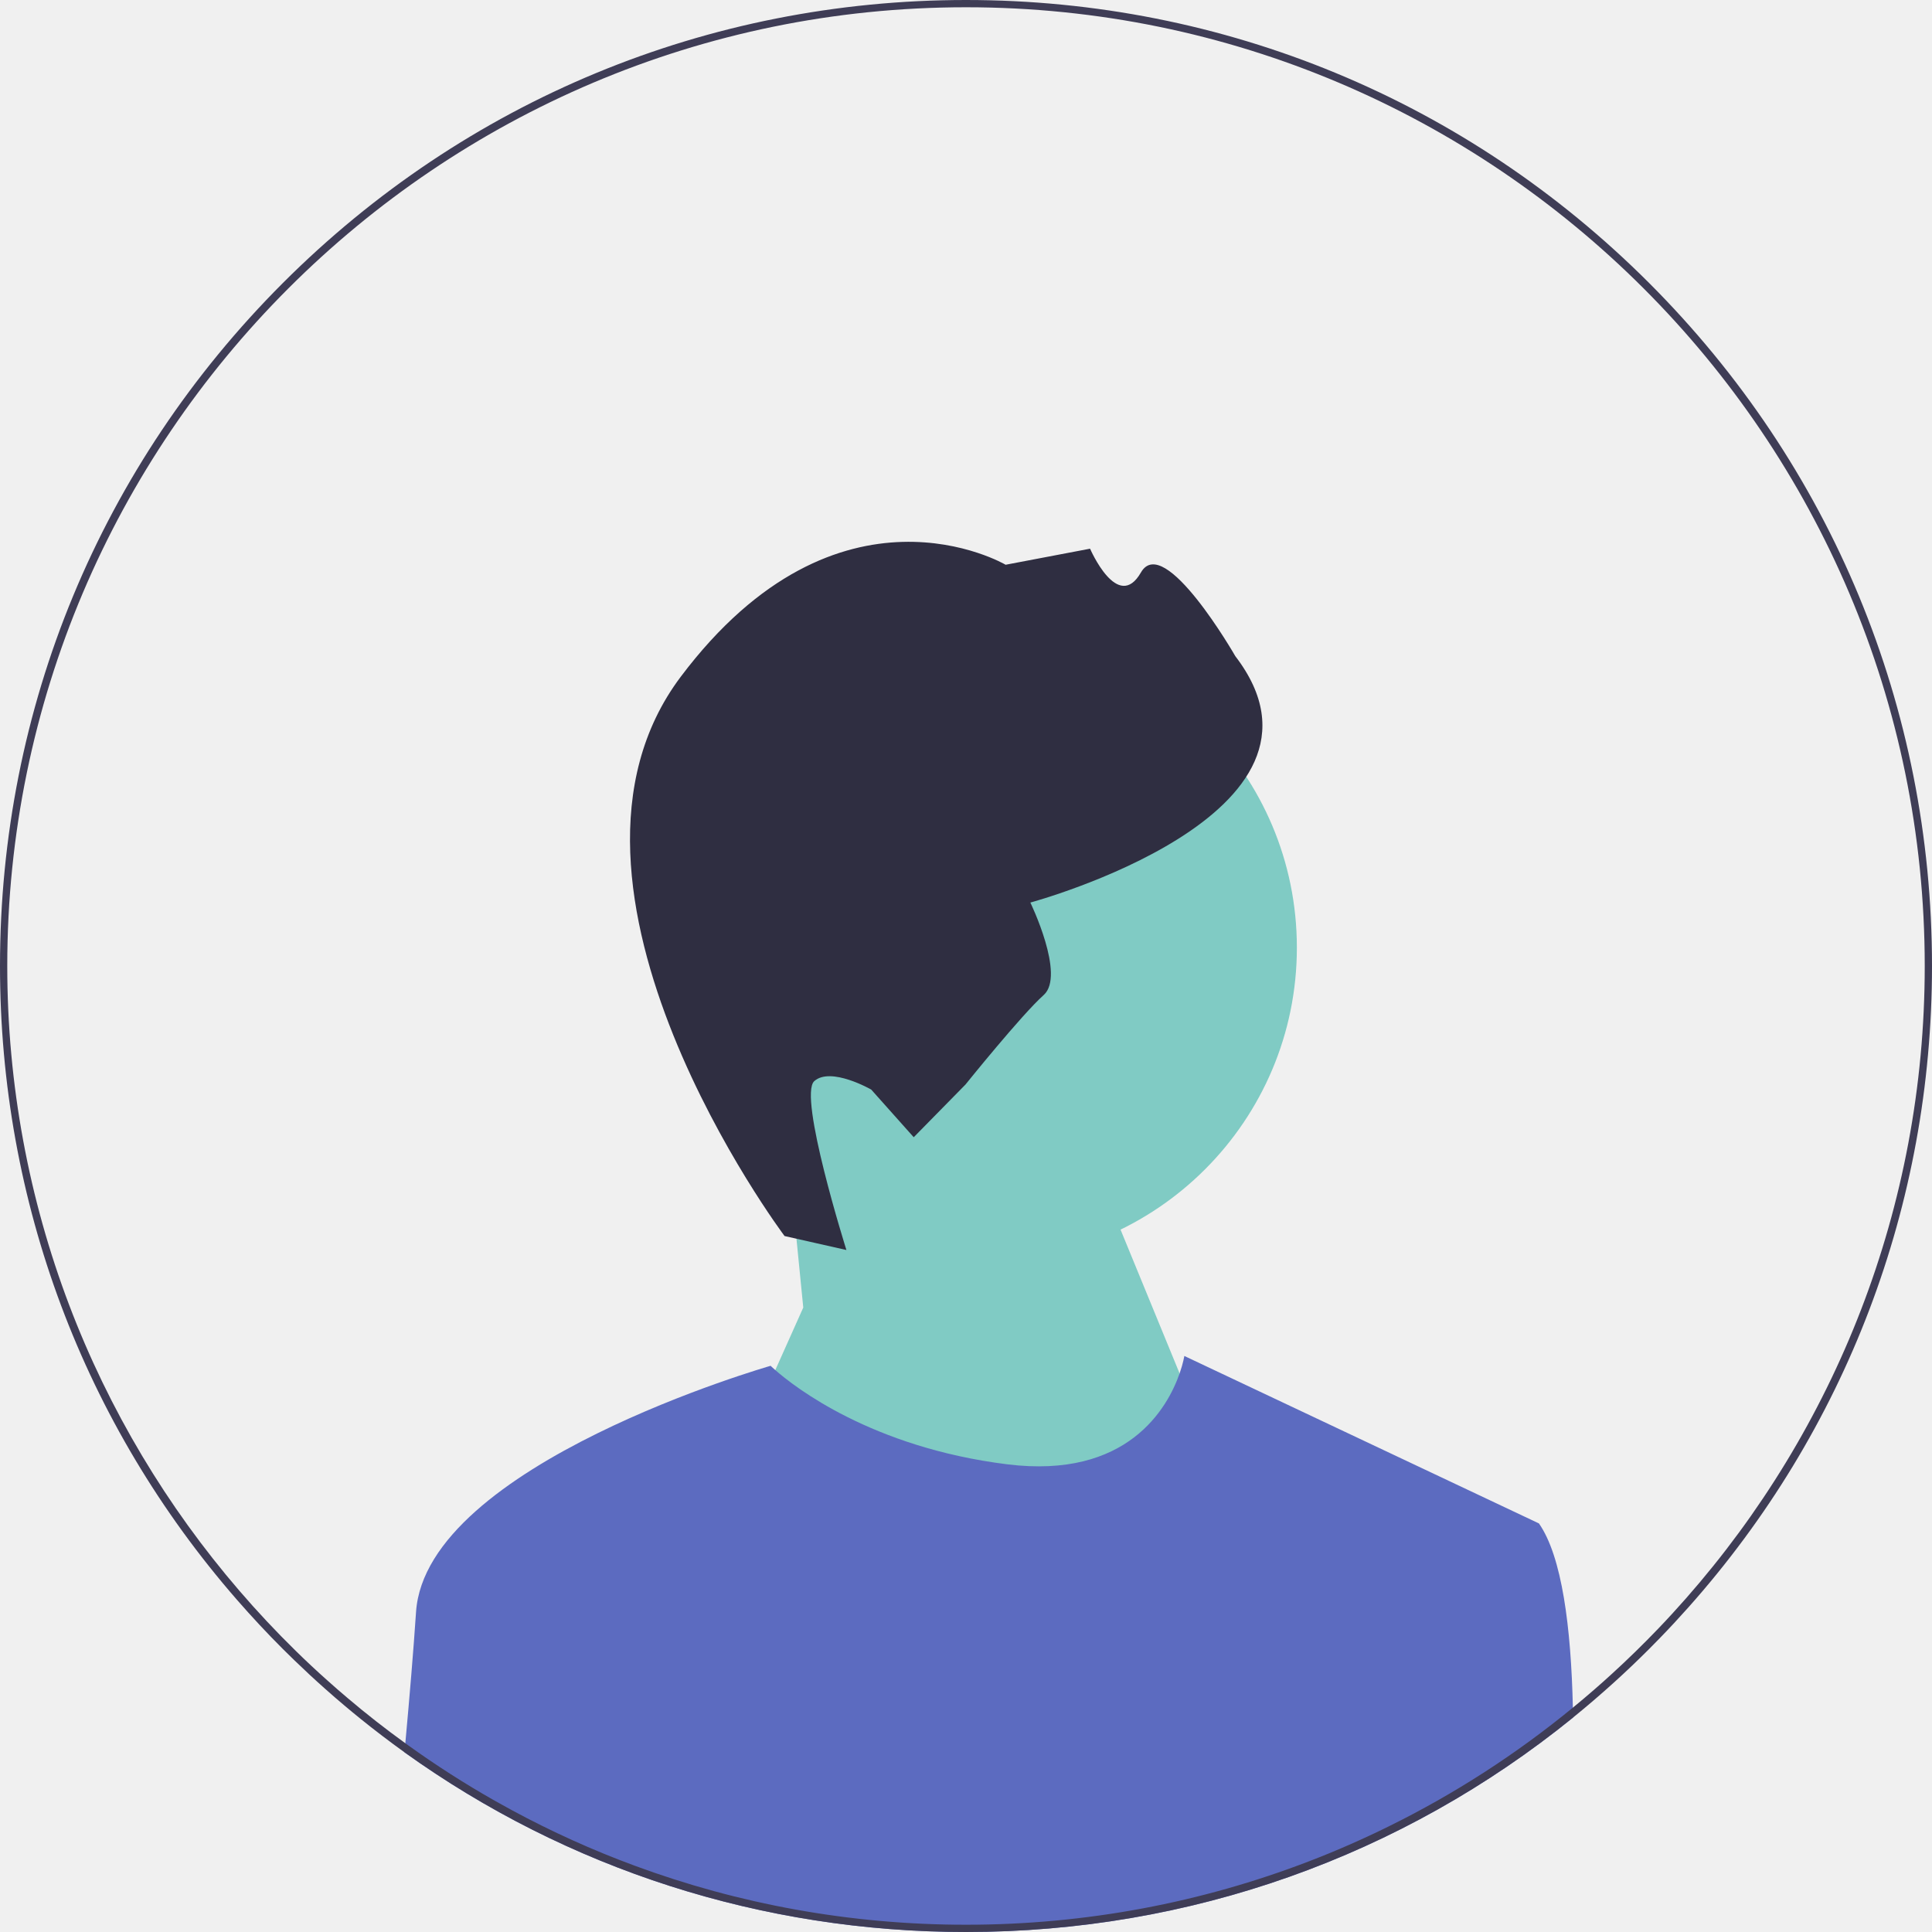
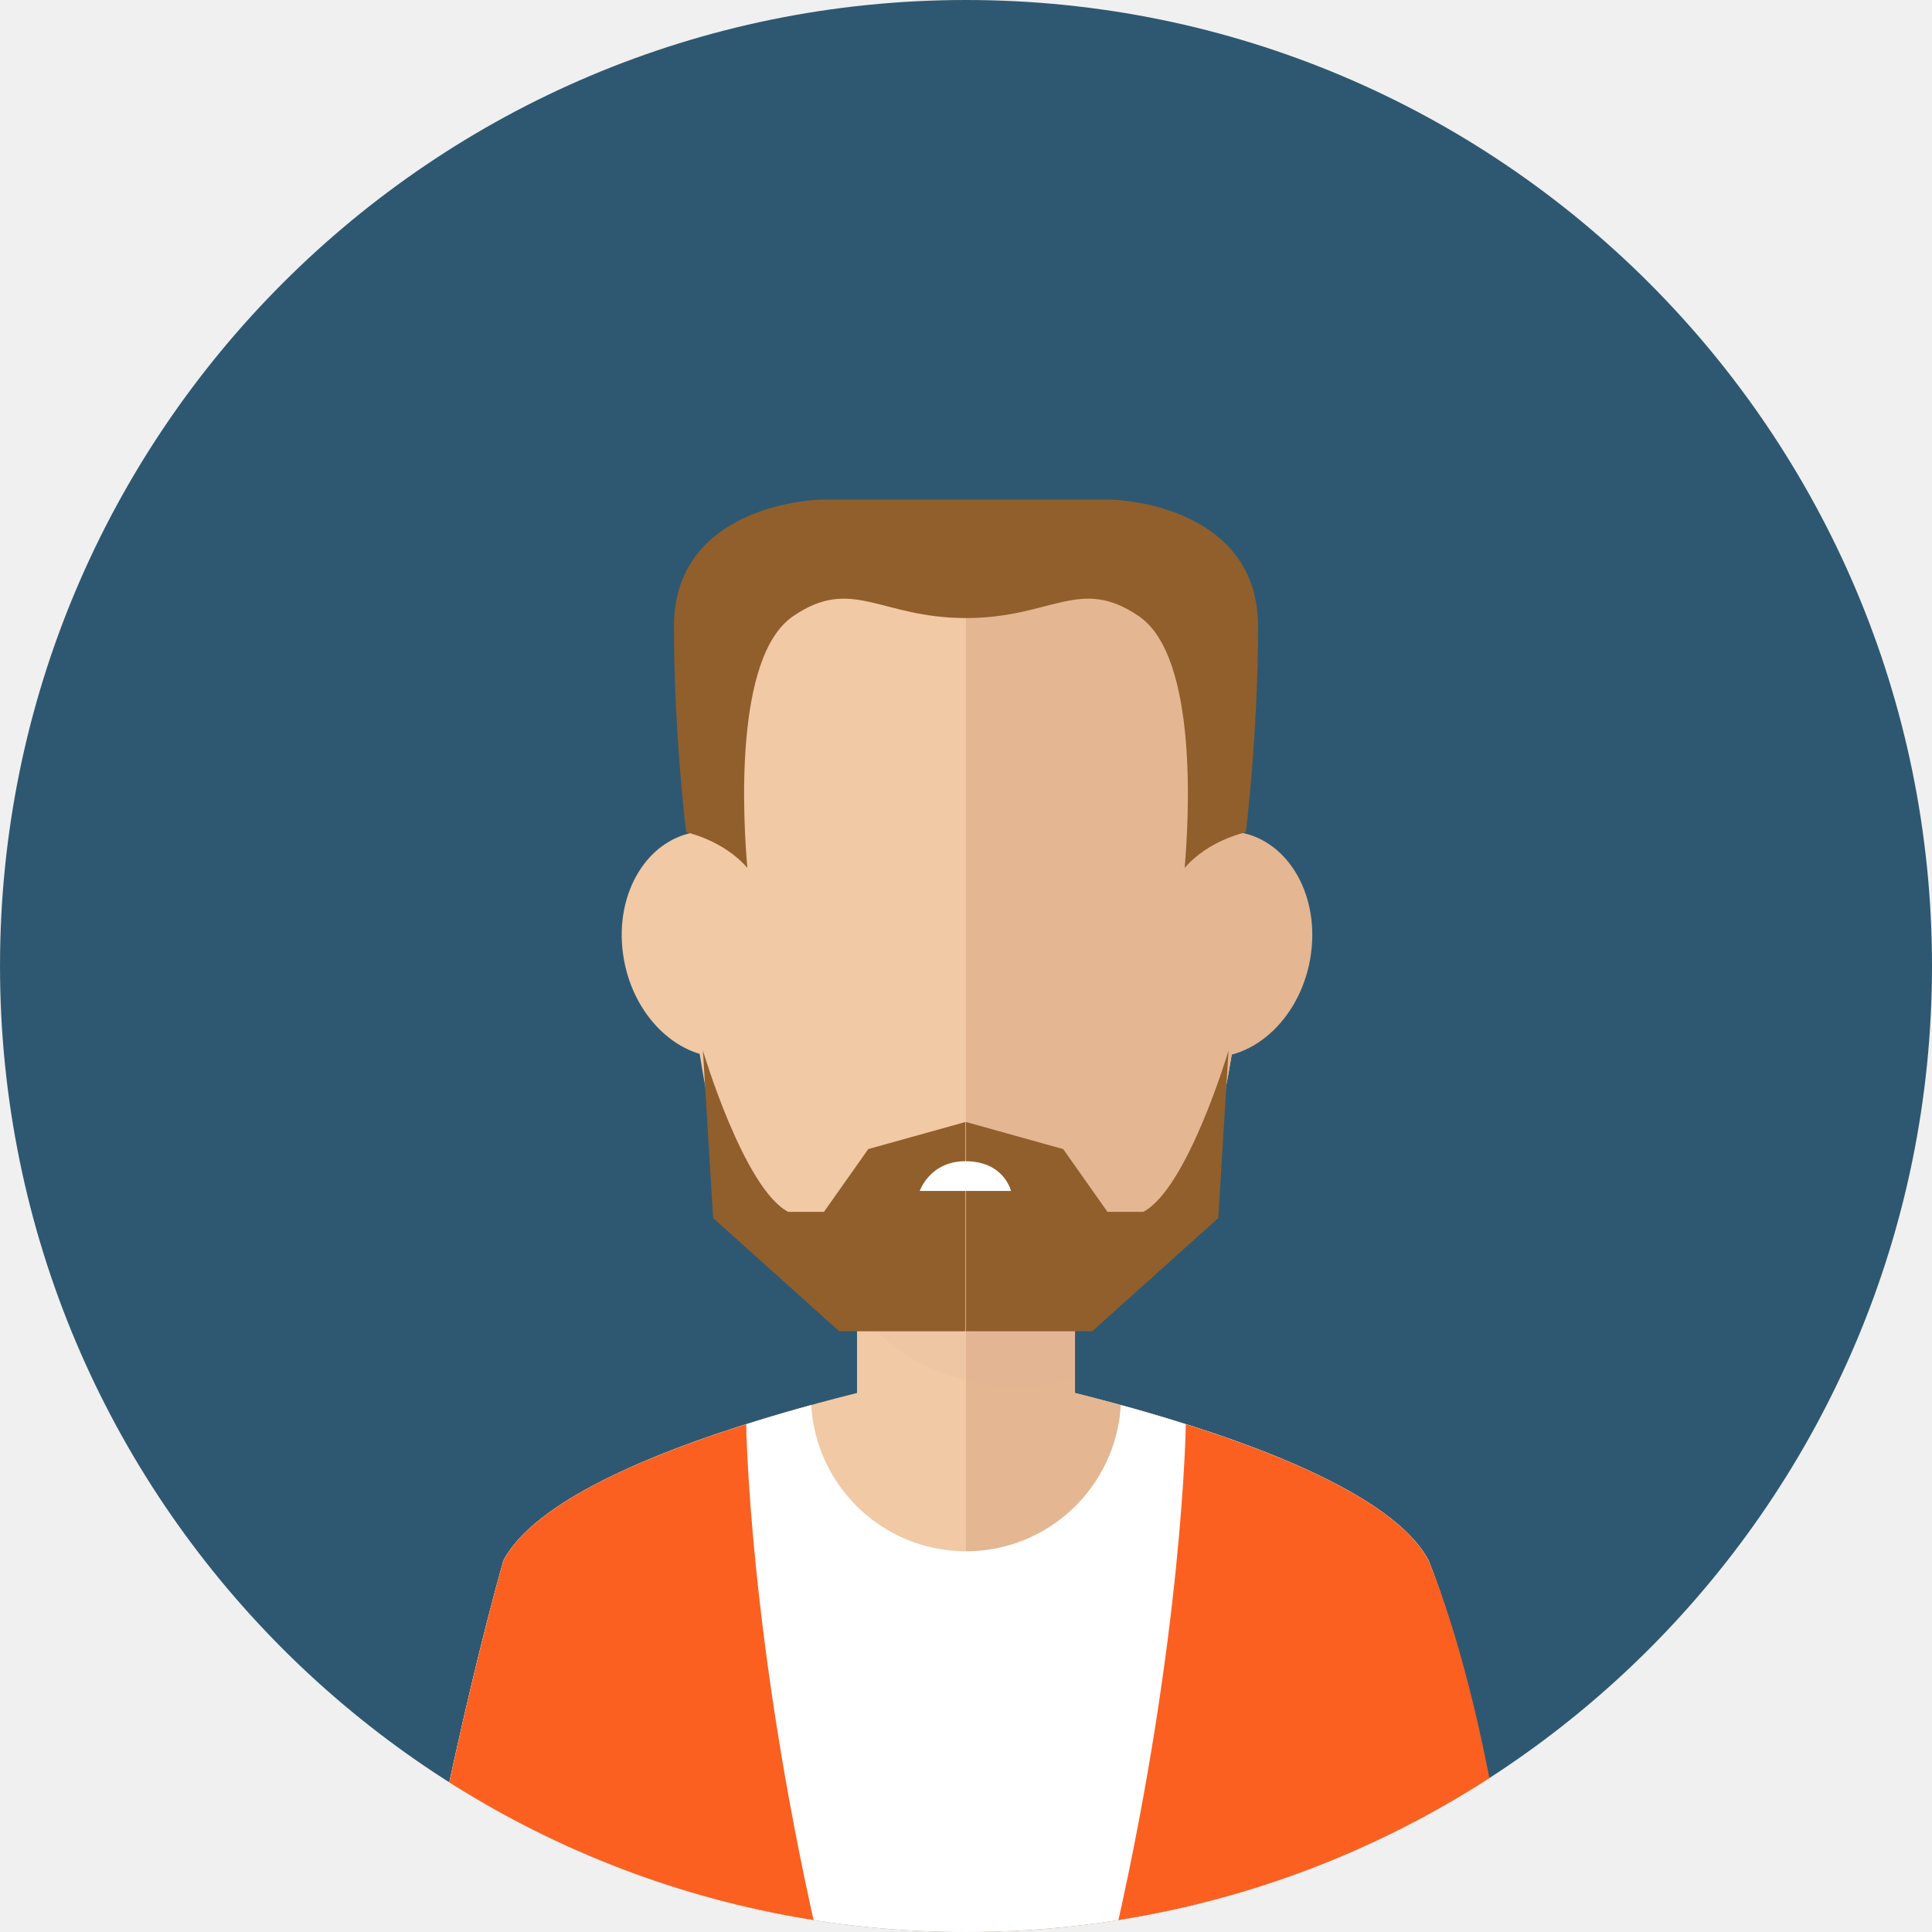
- <svg xmlns="http://www.w3.org/2000/svg" width="532" height="532" viewBox="0 0 532 532" role="img" artist="Katerina Limpitsouni" source="https://undraw.co/">
-   <circle cx="270.76" cy="260.934" r="86.349" fill="#80cbc4" />
-   <polygon points="221.19 360.052 217.289 320.618 295.19 306.052 341.19 418.052 261.19 510.052 204.19 398.052 221.19 360.052" fill="#80cbc4" />
-   <path d="m216.037,340.357l17.031,3.848s-13.388-42.455-8.844-46.508c4.544-4.053,15.68,2.333,15.68,2.333l11.702,13.12,14.254-14.512s15.475-19.242,21.534-24.646-3.673-25.464-3.673-25.464c0,0,89.892-24.239,56.443-67.84,0,0-19.611-34.185-25.997-23.049-6.386,11.136-14.002-6.55-14.002-6.55l-23.254,4.422s-45.894-27.06-89.453,30.83c-43.559,57.89,28.579,154.016,28.579,154.016h-0Z" fill="#2f2e41" />
-   <path d="m433.16,472.95c-47.19,38.26-105.57,59.05-167.16,59.05-56.24,0-109.81-17.34-154.62-49.48.08-.84.16-1.67.23-2.5,1.19-13,2.25-25.64,2.95-36.12,2.71-40.69,97.64-67.81,97.64-67.81,0,0,.43.43,1.29,1.18,5.24,4.6,26.51,21.28,63.81,25.94,33.26,4.16,44.21-15.57,47.52-25.02,1-2.88,1.3-4.81,1.3-4.81l97.64,46.11c6.37,9.1,8.86,28.7,9.35,50.73.02.91.04,1.81.05,2.73Z" fill="#5c6bc0" />
-   <path d="m454.09,77.91C403.85,27.67,337.05,0,266,0S128.15,27.67,77.91,77.91C27.67,128.15,0,194.95,0,266c0,64.85,23.05,126.16,65.29,174.57,4.03,4.63,8.24,9.14,12.62,13.52,1.03,1.03,2.07,2.06,3.12,3.06,2.8,2.71,5.65,5.36,8.55,7.93,1.76,1.57,3.54,3.11,5.34,4.62,1.41,1.19,2.82,2.36,4.25,3.51.03.03.05.05.08.07,3.97,3.2,8.01,6.28,12.13,9.24,44.81,32.14,98.38,49.48,154.62,49.48,61.59,0,119.97-20.79,167.16-59.05,3.85-3.12,7.62-6.36,11.32-9.71,3.27-2.96,6.47-6.01,9.61-9.15.99-.99,1.98-1.99,2.95-3,2.7-2.78,5.32-5.61,7.88-8.48,43.37-48.72,67.08-110.84,67.08-176.61,0-71.05-27.67-137.85-77.91-188.09Zm10.18,362.21c-2.5,2.84-5.06,5.64-7.68,8.37-4.08,4.25-8.29,8.37-12.64,12.34-1.65,1.52-3.32,3-5.01,4.47-1.92,1.67-3.86,3.31-5.83,4.92-15.53,12.75-32.54,23.75-50.73,32.71-7.19,3.55-14.56,6.78-22.1,9.67-29.29,11.24-61.08,17.4-94.28,17.4-32.04,0-62.76-5.74-91.19-16.24-11.67-4.3-22.95-9.41-33.78-15.26-1.59-.86-3.17-1.73-4.74-2.62-8.26-4.68-16.25-9.79-23.92-15.31-.25-.18-.51-.37-.76-.55-5.46-3.94-10.77-8.09-15.9-12.45-1.88-1.59-3.74-3.2-5.57-4.85-2.98-2.65-5.9-5.38-8.75-8.18-5.4-5.29-10.56-10.8-15.49-16.53C26.09,391.77,2,331.65,2,266,2,120.43,120.43,2,266,2s264,118.43,264,264c0,66.66-24.83,127.62-65.73,174.12Z" fill="#3f3d56" />
+ <svg xmlns="http://www.w3.org/2000/svg" xmlns:xlink="http://www.w3.org/1999/xlink" version="1.1" id="Capa_1" viewBox="0 0 144.773 144.773" xml:space="preserve">
+   <g>
+     <circle style="fill:#2E5871;" cx="72.387" cy="72.386" r="72.386" />
+     <g>
+       <defs>
+         <circle id="SVGID_1_" cx="72.387" cy="72.386" r="72.386" />
+       </defs>
+       <clipPath id="SVGID_2_">
+         <use xlink:href="#SVGID_1_" style="overflow:visible;" />
+       </clipPath>
+       <g style="clip-path:url(#SVGID_2_);">
+         <g>
+           <path style="fill:#F1C9A5;" d="M107.053,116.94c-4.666-8.833-34.666-14.376-34.666-14.376s-30,5.543-34.666,14.376      c-3.449,12.258-6.334,27.833-6.334,27.833h41h41C113.387,144.773,111.438,128.073,107.053,116.94z" />
+           <path style="fill:#E4B692;" d="M72.387,102.564c0,0,30,5.543,34.666,14.376c4.386,11.133,6.334,27.833,6.334,27.833h-41V102.564      z" />
+           <rect x="64.22" y="84.606" style="fill:#F1C9A5;" width="16.334" height="27.336" />
+           <rect x="72.387" y="84.606" style="fill:#E4B692;" width="8.167" height="27.336" />
+           <path style="opacity:0.1;fill:#DDAC8C;" d="M64.22,97.273c1.469,4.217,7.397,6.634,11.751,6.634      c1.575,0,3.107-0.264,4.583-0.747V84.606H64.22V97.273z" />
+           <path style="fill:#FFFFFF;" d="M107.053,116.94c-2.726-5.158-14.082-9.191-23.065-11.656c-0.351,6.11-5.402,10.96-11.601,10.96      c-6.198,0-11.249-4.85-11.601-10.96c-8.983,2.465-20.34,6.498-23.066,11.656c-3.449,12.258-6.334,27.833-6.334,27.833h41h41      C113.387,144.773,111.438,128.073,107.053,116.94z" />
+           <path style="fill:#F1C9A5;" d="M93.387,67.357c0-17.074-9.402-26.783-21-26.783c-11.598,0-21,9.709-21,26.783      c0,7.153,2.188,22.991,5.924,26.219c2.565,2.279,10.938,6.183,15.033,6.183h0.001c0.014,0,0.028-0.002,0.043-0.002      c0.014,0,0.028,0.002,0.041,0.002h0.002c4.096,0,12.469-3.903,15.033-6.183C91.348,89.474,93.387,73.923,93.387,67.357z" />
+           <path style="fill:#E4B692;" d="M72.388,99.757c0.014,0,0.028,0.002,0.041,0.002h0.002c4.096,0,12.469-3.903,15.033-6.183      c3.884-4.103,5.923-19.653,5.923-26.219c0-17.074-9.402-26.783-21-26.783L72.388,99.757L72.388,99.757z" />
+           <path style="fill:#E4B692;" d="M90.19,79.197c-3.807-0.398-6.377-4.5-5.732-9.156c0.637-4.66,4.242-8.12,8.051-7.724      c3.805,0.396,6.371,4.496,5.729,9.156C97.599,76.134,93.997,79.591,90.19,79.197z" />
+           <path style="fill:#F1C9A5;" d="M46.685,71.474c-0.643-4.66,1.924-8.76,5.727-9.156c3.81-0.397,7.416,3.063,8.055,7.724      c0.643,4.656-1.93,8.758-5.734,9.156C50.925,79.591,47.323,76.134,46.685,71.474z" />
+           <path style="fill:#FB6020;" d="M37.721,116.94c-3.449,12.258-6.334,27.833-6.334,27.833h29.777      c-5.054-22.305-5.249-38.023-5.249-38.053C48.095,109.196,39.97,112.684,37.721,116.94z" />
+           <path style="fill:#FB6020;" d="M107.053,116.94c4.67,11.533,6.334,27.833,6.334,27.833H83.609      c5.054-22.305,5.249-38.023,5.249-38.053C96.679,109.196,104.804,112.684,107.053,116.94z" />
+         </g>
+         <path style="fill:#915F2C;" d="M52.672,78.725c0,0,3.067,10.331,6.388,12.085c1.533,0,2.683,0,2.683,0l3.32-4.705l7.281-2.029     v15.684h-9.453l-9.452-8.488L52.672,78.725z" />
+         <path style="fill:#915F2C;" d="M92.059,78.725c0,0-3.067,10.331-6.388,12.085c-1.533,0-2.683,0-2.683,0l-3.32-4.705l-7.281-2.029     v15.684h9.453l9.452-8.488L92.059,78.725z" />
+         <path style="fill:#FFFFFF;" d="M75.755,89.241c0,0-0.5-2.226-3.417-2.226c-2.667,0-3.417,2.226-3.417,2.226H75.755z" />
+         <path style="fill:#915F2C;" d="M51.42,62.366c0,0,2.783,0.579,4.581,2.669c-0.317-3.657-1.02-15.805,3.42-18.853     c4.44-3.047,6.517,0.131,12.966,0.131c0-4.789,0-8.882,0-8.882s-7.751,0-10.482,0c-2.732,0-11.401,1.306-11.401,9.491     C50.503,55.108,51.42,62.366,51.42,62.366z" />
+         <path style="fill:#915F2C;" d="M93.353,62.366c0,0-2.783,0.579-4.581,2.669c0.317-3.657,1.02-15.805-3.42-18.853     c-4.439-3.047-6.517,0.131-12.966,0.131c0-4.789,0-8.882,0-8.882s7.751,0,10.482,0c2.732,0,11.401,1.306,11.401,9.491     C94.27,55.108,93.353,62.366,93.353,62.366z" />
+       </g>
+     </g>
+   </g>
</svg>
